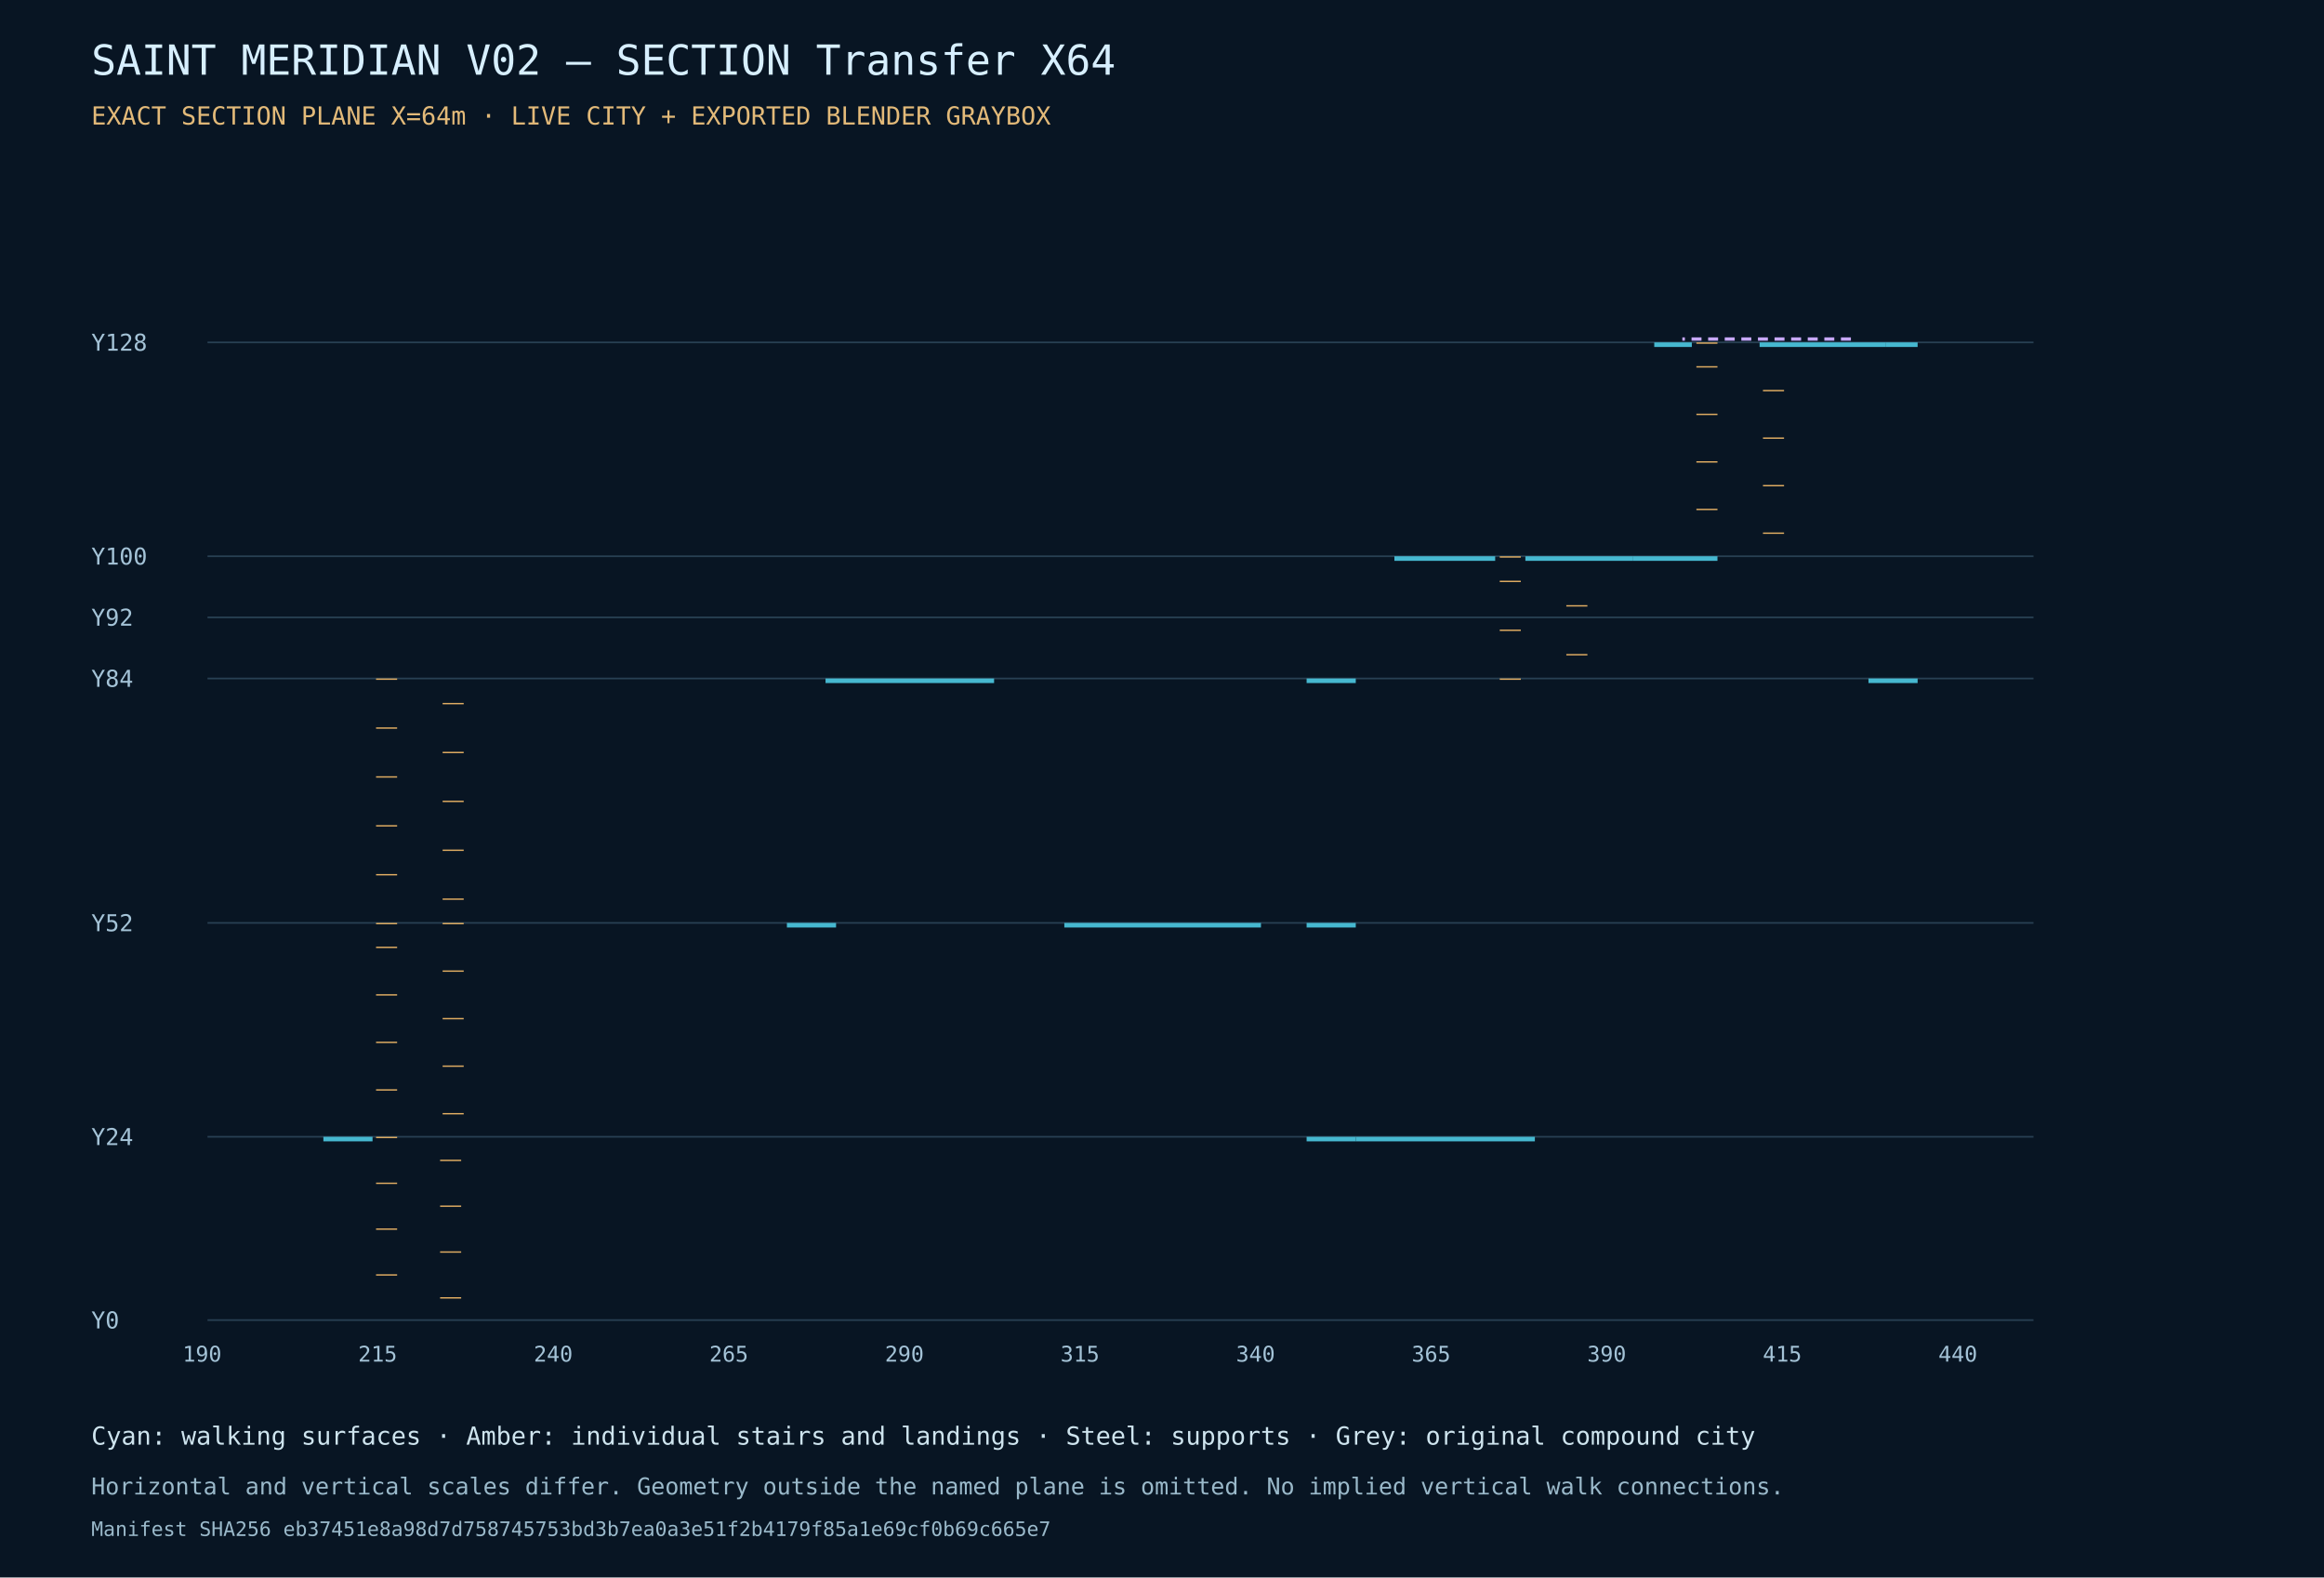
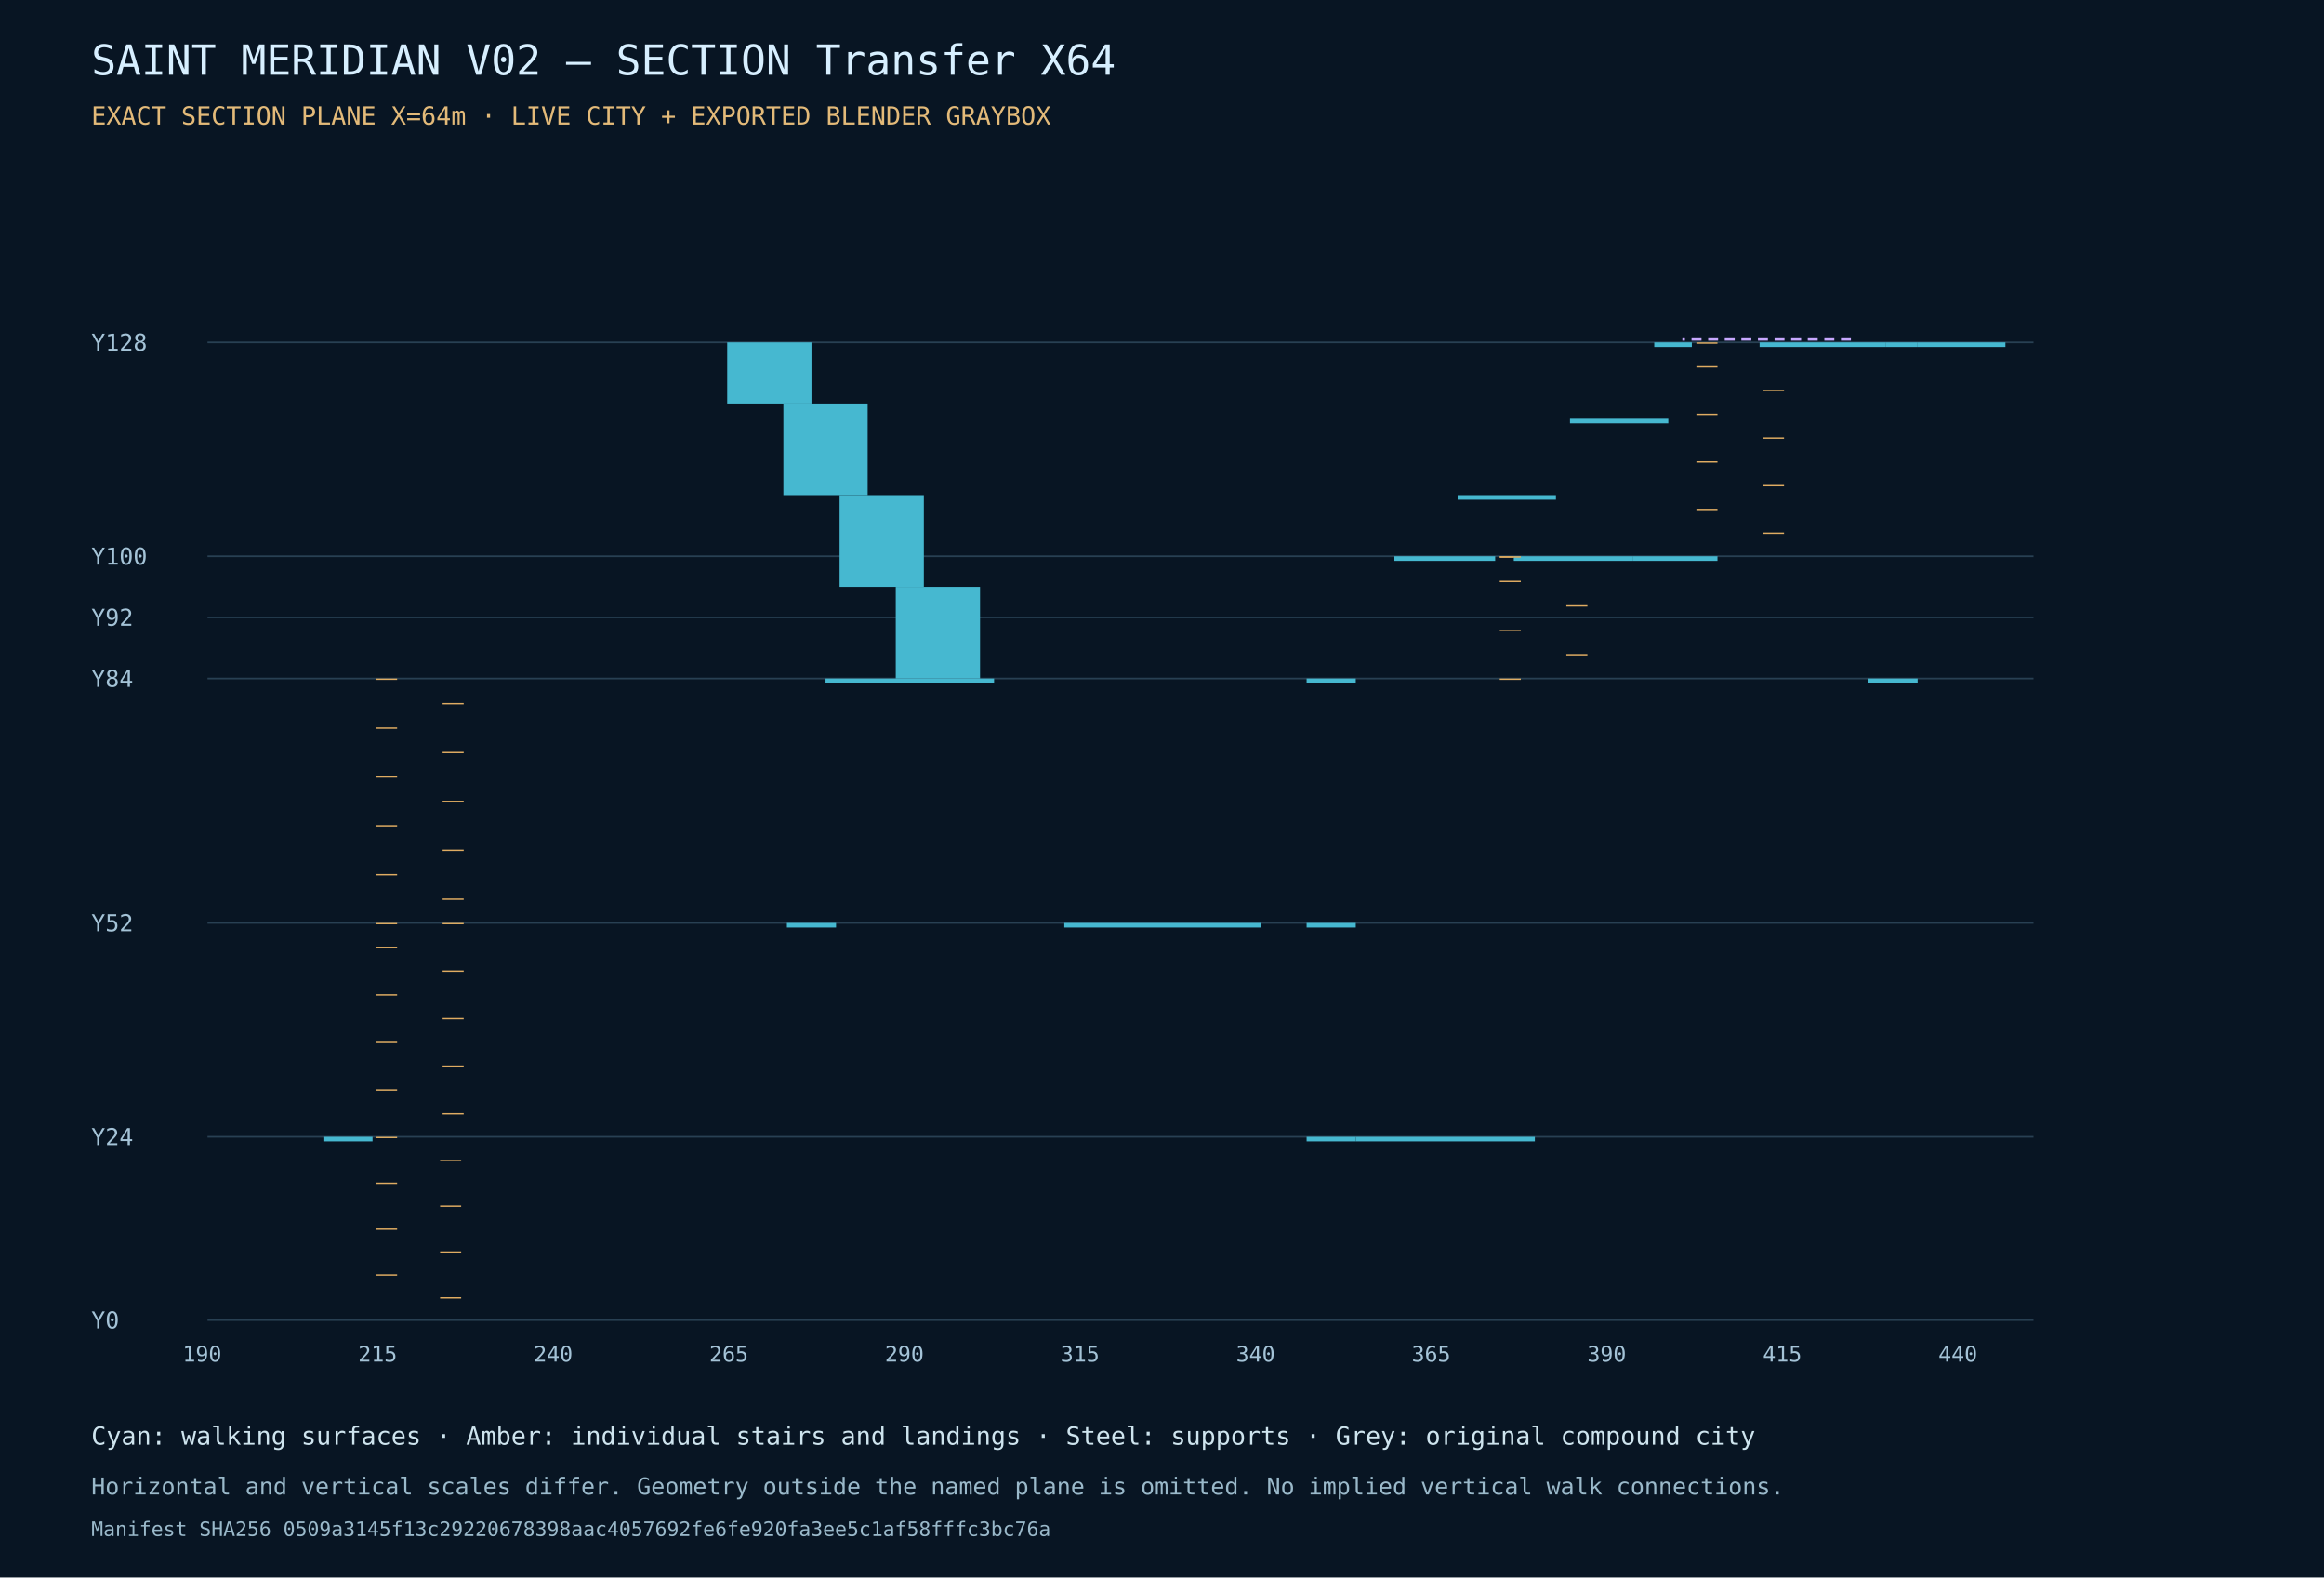
<svg xmlns="http://www.w3.org/2000/svg" width="1400" height="950" viewBox="0 0 1400 950">
  <defs>
    <clipPath id="section">
      <rect x="125" y="105" width="1100" height="690" />
    </clipPath>
  </defs>
  <rect width="1400" height="950" fill="#081523" />
  <text x="55" y="45" fill="#d7efff" font-family="monospace" font-size="25">SAINT MERIDIAN V02 — SECTION Transfer X64</text>
  <text x="55" y="75" fill="#e3ba79" font-family="monospace" font-size="15">EXACT SECTION PLANE X=64m · LIVE CITY + EXPORTED BLENDER GRAYBOX</text>
  <path d="M125 795.0H1225" stroke="#284053" stroke-width="1" />
  <text x="55" y="800.0" fill="#a4c3d7" font-family="monospace" font-size="14">Y0</text>
  <path d="M125 684.6H1225" stroke="#284053" stroke-width="1" />
  <text x="55" y="689.6" fill="#a4c3d7" font-family="monospace" font-size="14">Y24</text>
  <path d="M125 555.8H1225" stroke="#284053" stroke-width="1" />
  <text x="55" y="560.8" fill="#a4c3d7" font-family="monospace" font-size="14">Y52</text>
  <path d="M125 408.6H1225" stroke="#284053" stroke-width="1" />
  <text x="55" y="413.6" fill="#a4c3d7" font-family="monospace" font-size="14">Y84</text>
  <path d="M125 371.8H1225" stroke="#284053" stroke-width="1" />
  <text x="55" y="376.8" fill="#a4c3d7" font-family="monospace" font-size="14">Y92</text>
  <path d="M125 335H1225" stroke="#284053" stroke-width="1" />
  <text x="55" y="340" fill="#a4c3d7" font-family="monospace" font-size="14">Y100</text>
  <path d="M125 206.2H1225" stroke="#284053" stroke-width="1" />
  <text x="55" y="211.2" fill="#a4c3d7" font-family="monospace" font-size="14">Y128</text>
  <g clip-path="url(#section)">
    <rect x="3856.139" y="739.219" width="185.250" height="53.125" fill="#344757" opacity="0.5" />
    <rect x="3856.139" y="739.219" width="9.262" height="53.125" fill="#344757" opacity="0.5" />
    <rect x="3856.757" y="172.905" width="4.940" height="8.500" fill="#344757" opacity="0.5" />
    <rect x="4036.758" y="732.578" width="16.981" height="6.641" fill="#344757" opacity="0.5" />
    <rect x="3856.139" y="181.405" width="123.500" height="557.814" fill="#344757" opacity="0.5" />
    <rect x="3979.639" y="181.405" width="61.750" height="557.814" fill="#344757" opacity="0.5" />
    <rect x="4036.758" y="744.531" width="1.544" height="42.500" fill="#344757" opacity="0.5" />
    <rect x="-5461.202" y="741.728" width="219.520" height="50.735" fill="#344757" opacity="0.5" />
    <rect x="-5461.202" y="741.728" width="10.976" height="50.735" fill="#344757" opacity="0.5" />
    <rect x="-5460.470" y="200.893" width="5.854" height="8.118" fill="#344757" opacity="0.5" />
    <rect x="-5247.170" y="735.386" width="20.123" height="6.342" fill="#344757" opacity="0.5" />
    <rect x="-5461.202" y="209.011" width="146.347" height="532.717" fill="#344757" opacity="0.5" />
    <rect x="-5314.855" y="209.011" width="73.173" height="532.717" fill="#344757" opacity="0.5" />
    <rect x="-5247.170" y="746.802" width="1.829" height="40.588" fill="#344757" opacity="0.5" />
    <rect x="194.808" y="684.600" width="29.615" height="2.760" fill="#46b8d0" opacity="1" />
    <rect x="787.115" y="684.600" width="29.615" height="2.760" fill="#46b8d0" opacity="1" />
    <rect x="474.038" y="555.800" width="29.615" height="2.760" fill="#46b8d0" opacity="1" />
    <rect x="787.115" y="555.800" width="29.615" height="2.760" fill="#46b8d0" opacity="1" />
    <rect x="787.115" y="408.600" width="29.615" height="2.760" fill="#46b8d0" opacity="1" />
    <rect x="1125.577" y="408.600" width="29.615" height="2.760" fill="#46b8d0" opacity="1" />
    <rect x="816.731" y="684.600" width="107.885" height="2.760" fill="#46b8d0" opacity="1" />
    <rect x="641.154" y="555.800" width="118.462" height="2.760" fill="#46b8d0" opacity="1" />
    <rect x="840.000" y="335.000" width="60.712" height="2.760" fill="#46b8d0" opacity="1" />
    <rect x="918.904" y="335.000" width="64.942" height="2.760" fill="#46b8d0" opacity="1" />
    <rect x="1060.000" y="206.200" width="76.154" height="2.760" fill="#46b8d0" opacity="1" />
+     <rect x="911.923" y="335.000" width="6.981" height="2.760" fill="#46b8d0" opacity="1" />
    <rect x="983.846" y="335.000" width="50.769" height="2.760" fill="#46b8d0" opacity="1" />
    <rect x="1136.154" y="206.200" width="19.038" height="2.760" fill="#46b8d0" opacity="1" />
    <rect x="497.308" y="408.600" width="101.538" height="2.760" fill="#46b8d0" opacity="1" />
+     <rect x="539.615" y="353.400" width="50.769" height="55.200" fill="#46b8d0" opacity="1" />
+     <rect x="505.769" y="298.200" width="50.769" height="55.200" fill="#46b8d0" opacity="1" />
+     <rect x="471.923" y="243.000" width="50.769" height="55.200" fill="#46b8d0" opacity="1" />
+     <rect x="438.077" y="206.200" width="50.769" height="36.800" fill="#46b8d0" opacity="1" />
+     <rect x="1155.192" y="206.200" width="52.885" height="2.760" fill="#46b8d0" opacity="1" />
    <rect x="996.538" y="206.200" width="22.635" height="2.760" fill="#46b8d0" opacity="1" />
+     <rect x="945.769" y="252.200" width="59.231" height="2.760" fill="#46b8d0" opacity="1" />
+     <rect x="878.077" y="298.200" width="59.231" height="2.760" fill="#46b8d0" opacity="1" />
    <rect x="226.538" y="795.000" width="12.692" height="0.828" fill="#dfac62" opacity="1" />
    <rect x="265.123" y="781.200" width="12.692" height="0.828" fill="#dfac62" opacity="1" />
    <rect x="226.538" y="767.400" width="12.692" height="0.828" fill="#dfac62" opacity="1" />
    <rect x="265.123" y="753.600" width="12.692" height="0.828" fill="#dfac62" opacity="1" />
    <rect x="226.538" y="739.800" width="12.692" height="0.828" fill="#dfac62" opacity="1" />
    <rect x="265.123" y="726.000" width="12.692" height="0.828" fill="#dfac62" opacity="1" />
    <rect x="226.538" y="712.200" width="12.692" height="0.828" fill="#dfac62" opacity="1" />
    <rect x="265.123" y="698.400" width="12.692" height="0.828" fill="#dfac62" opacity="1" />
    <rect x="226.538" y="684.600" width="12.692" height="0.828" fill="#dfac62" opacity="1" />
    <rect x="266.646" y="670.289" width="12.692" height="0.828" fill="#dfac62" opacity="1" />
    <rect x="226.538" y="655.978" width="12.692" height="0.828" fill="#dfac62" opacity="1" />
    <rect x="266.646" y="641.667" width="12.692" height="0.828" fill="#dfac62" opacity="1" />
    <rect x="226.538" y="627.356" width="12.692" height="0.828" fill="#dfac62" opacity="1" />
    <rect x="266.646" y="613.044" width="12.692" height="0.828" fill="#dfac62" opacity="1" />
    <rect x="226.538" y="598.733" width="12.692" height="0.828" fill="#dfac62" opacity="1" />
    <rect x="266.646" y="584.422" width="12.692" height="0.828" fill="#dfac62" opacity="1" />
    <rect x="226.538" y="570.111" width="12.692" height="0.828" fill="#dfac62" opacity="1" />
    <rect x="266.646" y="555.800" width="12.692" height="0.828" fill="#dfac62" opacity="1" />
    <rect x="226.538" y="555.800" width="12.692" height="0.828" fill="#dfac62" opacity="1" />
    <rect x="266.646" y="541.080" width="12.692" height="0.828" fill="#dfac62" opacity="1" />
    <rect x="226.538" y="526.360" width="12.692" height="0.828" fill="#dfac62" opacity="1" />
    <rect x="266.646" y="511.640" width="12.692" height="0.828" fill="#dfac62" opacity="1" />
    <rect x="226.538" y="496.920" width="12.692" height="0.828" fill="#dfac62" opacity="1" />
    <rect x="266.646" y="482.200" width="12.692" height="0.828" fill="#dfac62" opacity="1" />
    <rect x="226.538" y="467.480" width="12.692" height="0.828" fill="#dfac62" opacity="1" />
    <rect x="266.646" y="452.760" width="12.692" height="0.828" fill="#dfac62" opacity="1" />
    <rect x="226.538" y="438.040" width="12.692" height="0.828" fill="#dfac62" opacity="1" />
    <rect x="266.646" y="423.320" width="12.692" height="0.828" fill="#dfac62" opacity="1" />
    <rect x="226.538" y="408.600" width="12.692" height="0.828" fill="#dfac62" opacity="1" />
    <rect x="903.462" y="408.600" width="12.692" height="0.828" fill="#dfac62" opacity="1" />
    <rect x="943.569" y="393.880" width="12.692" height="0.828" fill="#dfac62" opacity="1" />
    <rect x="903.462" y="379.160" width="12.692" height="0.828" fill="#dfac62" opacity="1" />
    <rect x="943.569" y="364.440" width="12.692" height="0.828" fill="#dfac62" opacity="1" />
    <rect x="903.462" y="349.720" width="12.692" height="0.828" fill="#dfac62" opacity="1" />
    <rect x="903.462" y="335.000" width="12.692" height="0.828" fill="#dfac62" opacity="1" />
+     <rect x="903.462" y="335.000" width="8.462" height="0.828" fill="#dfac62" opacity="1" />
    <rect x="1062.031" y="320.689" width="12.692" height="0.828" fill="#dfac62" opacity="1" />
    <rect x="1021.923" y="306.378" width="12.692" height="0.828" fill="#dfac62" opacity="1" />
    <rect x="1062.031" y="292.067" width="12.692" height="0.828" fill="#dfac62" opacity="1" />
    <rect x="1021.923" y="277.756" width="12.692" height="0.828" fill="#dfac62" opacity="1" />
    <rect x="1062.031" y="263.444" width="12.692" height="0.828" fill="#dfac62" opacity="1" />
    <rect x="1021.923" y="249.133" width="12.692" height="0.828" fill="#dfac62" opacity="1" />
    <rect x="1062.031" y="234.822" width="12.692" height="0.828" fill="#dfac62" opacity="1" />
    <rect x="1021.923" y="220.511" width="12.692" height="0.828" fill="#dfac62" opacity="1" />
    <rect x="1021.923" y="206.200" width="12.692" height="0.828" fill="#dfac62" opacity="1" />
    <path d="M1115.0 204.176L1013.462 204.176" fill="none" stroke="#c7a8ff" stroke-width="2" stroke-dasharray="6 4" />
  </g>
  <text x="110.0" y="820.0" fill="#a4c3d7" font-family="monospace" font-size="13">190</text>
  <text x="215.769" y="820.0" fill="#a4c3d7" font-family="monospace" font-size="13">215</text>
  <text x="321.538" y="820.0" fill="#a4c3d7" font-family="monospace" font-size="13">240</text>
  <text x="427.308" y="820.0" fill="#a4c3d7" font-family="monospace" font-size="13">265</text>
  <text x="533.077" y="820.0" fill="#a4c3d7" font-family="monospace" font-size="13">290</text>
  <text x="638.846" y="820.0" fill="#a4c3d7" font-family="monospace" font-size="13">315</text>
  <text x="744.615" y="820.0" fill="#a4c3d7" font-family="monospace" font-size="13">340</text>
  <text x="850.385" y="820.0" fill="#a4c3d7" font-family="monospace" font-size="13">365</text>
  <text x="956.154" y="820.0" fill="#a4c3d7" font-family="monospace" font-size="13">390</text>
  <text x="1061.923" y="820.0" fill="#a4c3d7" font-family="monospace" font-size="13">415</text>
  <text x="1167.692" y="820.0" fill="#a4c3d7" font-family="monospace" font-size="13">440</text>
  <text x="55" y="870" fill="#cee4ee" font-family="monospace" font-size="15">Cyan: walking surfaces · Amber: individual stairs and landings · Steel: supports · Grey: original compound city</text>
  <text x="55" y="900" fill="#9ab9ca" font-family="monospace" font-size="14">Horizontal and vertical scales differ. Geometry outside the named plane is omitted. No implied vertical walk connections.</text>
-   <text x="55" y="925" fill="#9ab9ca" font-family="monospace" font-size="12">Manifest SHA256 eb37451e8a98d7d758745753bd3b7ea0a3e51f2b4179f85a1e69cf0b69c665e7</text>
+   <text x="55" y="925" fill="#9ab9ca" font-family="monospace" font-size="12">Manifest SHA256 0509a3145f13c29220678398aac4057692fe6fe920fa3ee5c1af58fffc3bc76a</text>
</svg>
